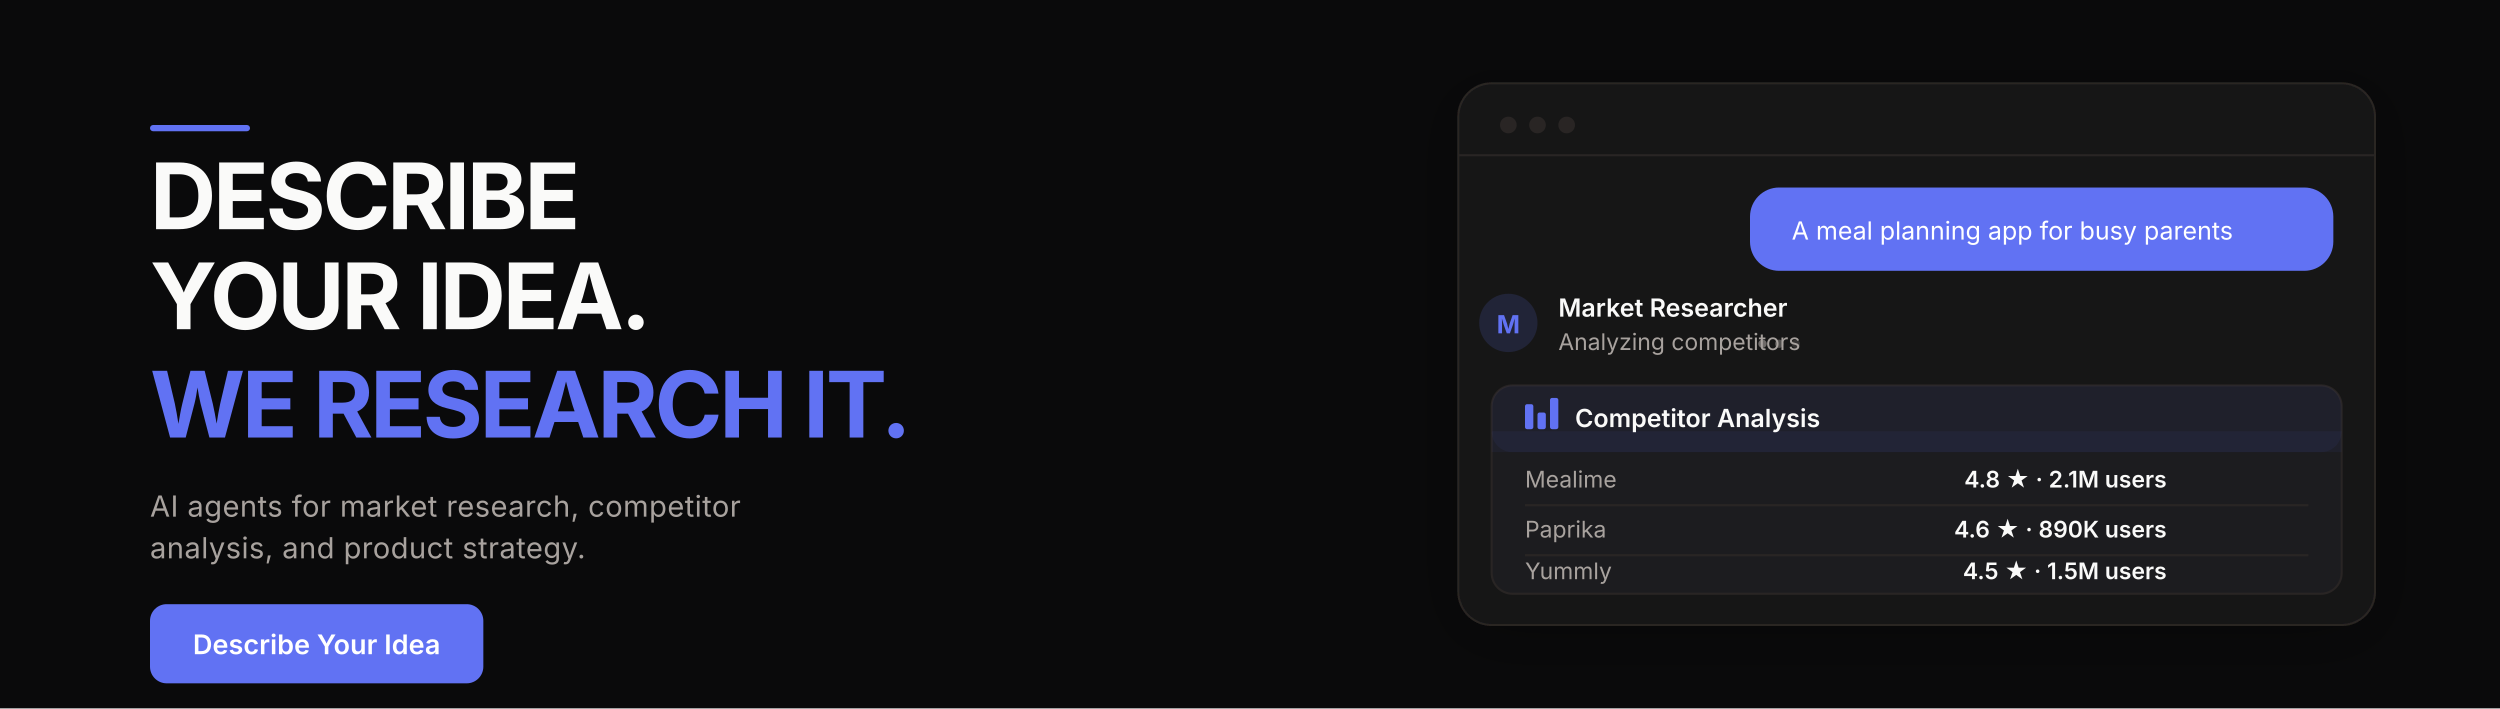
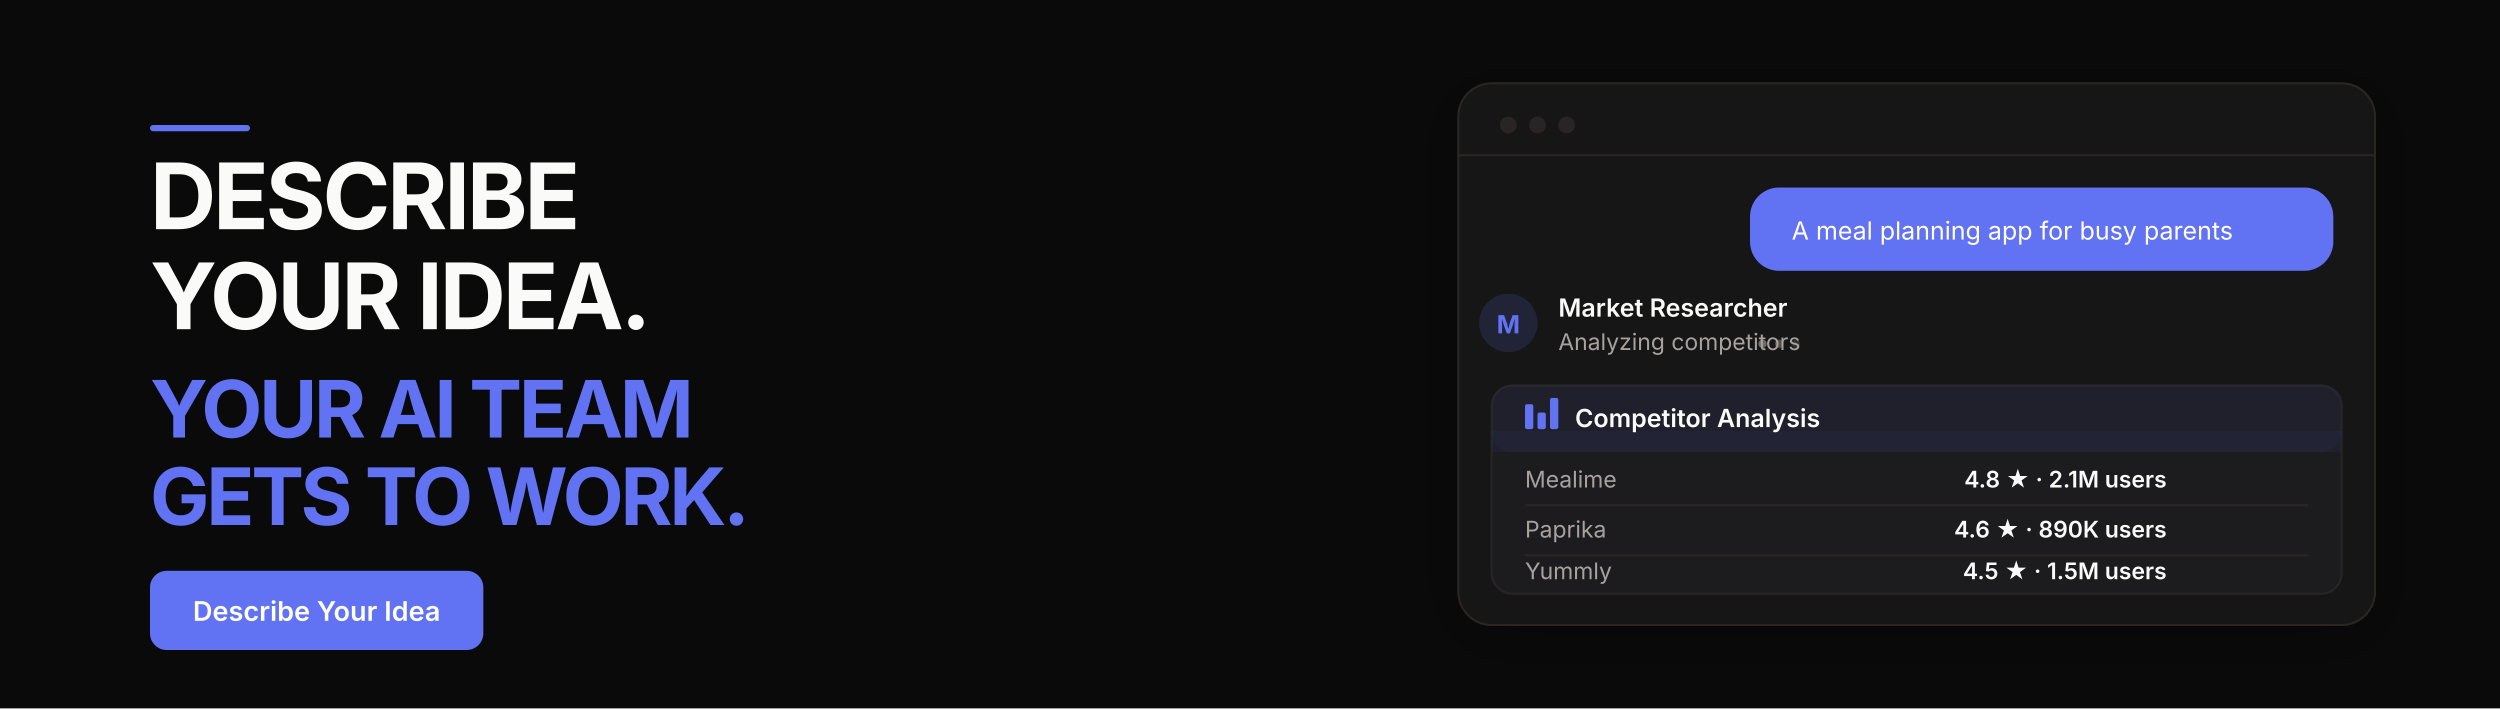
<svg xmlns="http://www.w3.org/2000/svg" width="1200" height="340" viewBox="0 0 1200 340">
  <defs>
    <filter id="shadow-d" x="-4%" y="-4%" width="108%" height="112%">
      <feDropShadow dx="0" dy="4" stdDeviation="16" flood-color="#000" flood-opacity="0.3" />
    </filter>
    <clipPath id="card-clip-d">
      <rect x="700" y="40" width="440" height="260" rx="16" />
    </clipPath>
  </defs>
  <rect width="1200" height="340" fill="#0a0a0b" />
  <rect x="72" y="60" width="48" height="3" rx="1.5" fill="#6172f3" />
  <text x="72" y="110" font-family="Inter, -apple-system, system-ui, sans-serif" font-size="44" font-weight="700" fill="#fafaf9" letter-spacing="-1.5">DESCRIBE</text>
  <text x="72" y="158" font-family="Inter, -apple-system, system-ui, sans-serif" font-size="44" font-weight="700" fill="#fafaf9" letter-spacing="-1.5">YOUR IDEA.</text>
-   <text x="72" y="210" font-family="Inter, -apple-system, system-ui, sans-serif" font-size="44" font-weight="700" fill="#6172f3" letter-spacing="-1.5">WE RESEARCH IT.</text>
-   <text x="72" y="248" font-family="Inter, -apple-system, system-ui, sans-serif" font-size="14" fill="#a8a29e" letter-spacing="0.2">AI agents for market research, competitor</text>
-   <text x="72" y="268" font-family="Inter, -apple-system, system-ui, sans-serif" font-size="14" fill="#a8a29e" letter-spacing="0.2">analysis, and product strategy.</text>
-   <rect x="72" y="290" width="160" height="38" rx="8" fill="#6172f3" />
-   <text x="152" y="314" font-family="Inter, -apple-system, system-ui, sans-serif" font-size="13" font-weight="600" fill="#ffffff" text-anchor="middle">Describe Your Idea</text>
+   <text x="72" y="210" font-family="Inter, -apple-system, system-ui, sans-serif" font-size="38" font-weight="700" fill="#6172f3" letter-spacing="-1.5">YOUR AI TEAM</text>
+   <text x="72" y="252" font-family="Inter, -apple-system, system-ui, sans-serif" font-size="38" font-weight="700" fill="#6172f3" letter-spacing="-1.5">GETS TO WORK.</text>
+   <rect x="72" y="274" width="160" height="38" rx="8" fill="#6172f3" />
+   <text x="152" y="298" font-family="Inter, -apple-system, system-ui, sans-serif" font-size="13" font-weight="600" fill="#ffffff" text-anchor="middle">Describe Your Idea</text>
  <g filter="url(#shadow-d)">
    <rect x="700" y="40" width="440" height="260" rx="16" fill="#161618" stroke="#292524" stroke-width="1" />
  </g>
  <g clip-path="url(#card-clip-d)">
    <circle cx="724" cy="60" r="4" fill="#292524" />
    <circle cx="738" cy="60" r="4" fill="#292524" />
    <circle cx="752" cy="60" r="4" fill="#292524" />
    <rect x="700" y="74" width="440" height="1" fill="#292524" />
    <rect x="840" y="90" width="280" height="40" rx="14" fill="#6172f3" />
    <text x="860" y="115" font-family="Inter, -apple-system, system-ui, sans-serif" font-size="12" fill="#ffffff">A meal planning app for busy parents</text>
    <circle cx="724" cy="155" r="14" fill="#6172f3" opacity="0.15" />
    <text x="724" y="160" font-family="Inter, -apple-system, system-ui, sans-serif" font-size="12" font-weight="700" fill="#6172f3" text-anchor="middle">M</text>
    <text x="748" y="152" font-family="Inter, -apple-system, system-ui, sans-serif" font-size="12" font-weight="600" fill="#fafaf9">Market Researcher</text>
    <text x="748" y="168" font-family="Inter, -apple-system, system-ui, sans-serif" font-size="11" fill="#a8a29e">Analyzing competitors</text>
    <circle cx="846" cy="165" r="2" fill="#a8a29e" opacity="0.6" />
    <circle cx="854" cy="165" r="2" fill="#a8a29e" opacity="0.4" />
    <circle cx="862" cy="165" r="2" fill="#a8a29e" opacity="0.2" />
    <rect x="716" y="185" width="408" height="100" rx="10" fill="#1c1c1f" stroke="#292524" stroke-width="1" />
    <rect x="716" y="185" width="408" height="32" rx="10" fill="rgba(97, 114, 243, 0.06)" />
    <rect x="716" y="207" width="408" height="10" fill="rgba(97, 114, 243, 0.06)" />
    <rect x="732" y="194" width="4" height="12" rx="1" fill="#6172f3" />
    <rect x="738" y="198" width="4" height="8" rx="1" fill="#6172f3" />
    <rect x="744" y="191" width="4" height="15" rx="1" fill="#6172f3" />
    <text x="756" y="205" font-family="Inter, -apple-system, system-ui, sans-serif" font-size="12" font-weight="600" fill="#fafaf9">Competitor Analysis</text>
    <text x="732" y="234" font-family="Inter, -apple-system, system-ui, sans-serif" font-size="11" fill="#a8a29e">Mealime</text>
    <text x="1040" y="234" font-family="Inter, -apple-system, system-ui, sans-serif" font-size="11" font-weight="600" fill="#fafaf9" text-anchor="end">4.8 ★ · 2.1M users</text>
    <rect x="732" y="242" width="376" height="1" fill="#292524" />
    <text x="732" y="258" font-family="Inter, -apple-system, system-ui, sans-serif" font-size="11" fill="#a8a29e">Paprika</text>
    <text x="1040" y="258" font-family="Inter, -apple-system, system-ui, sans-serif" font-size="11" font-weight="600" fill="#fafaf9" text-anchor="end">4.6 ★ · 890K users</text>
    <rect x="732" y="266" width="376" height="1" fill="#292524" />
    <text x="732" y="278" font-family="Inter, -apple-system, system-ui, sans-serif" font-size="11" fill="#a8a29e">Yummly</text>
    <text x="1040" y="278" font-family="Inter, -apple-system, system-ui, sans-serif" font-size="11" font-weight="600" fill="#fafaf9" text-anchor="end">4.5 ★ · 1.5M users</text>
  </g>
</svg>
